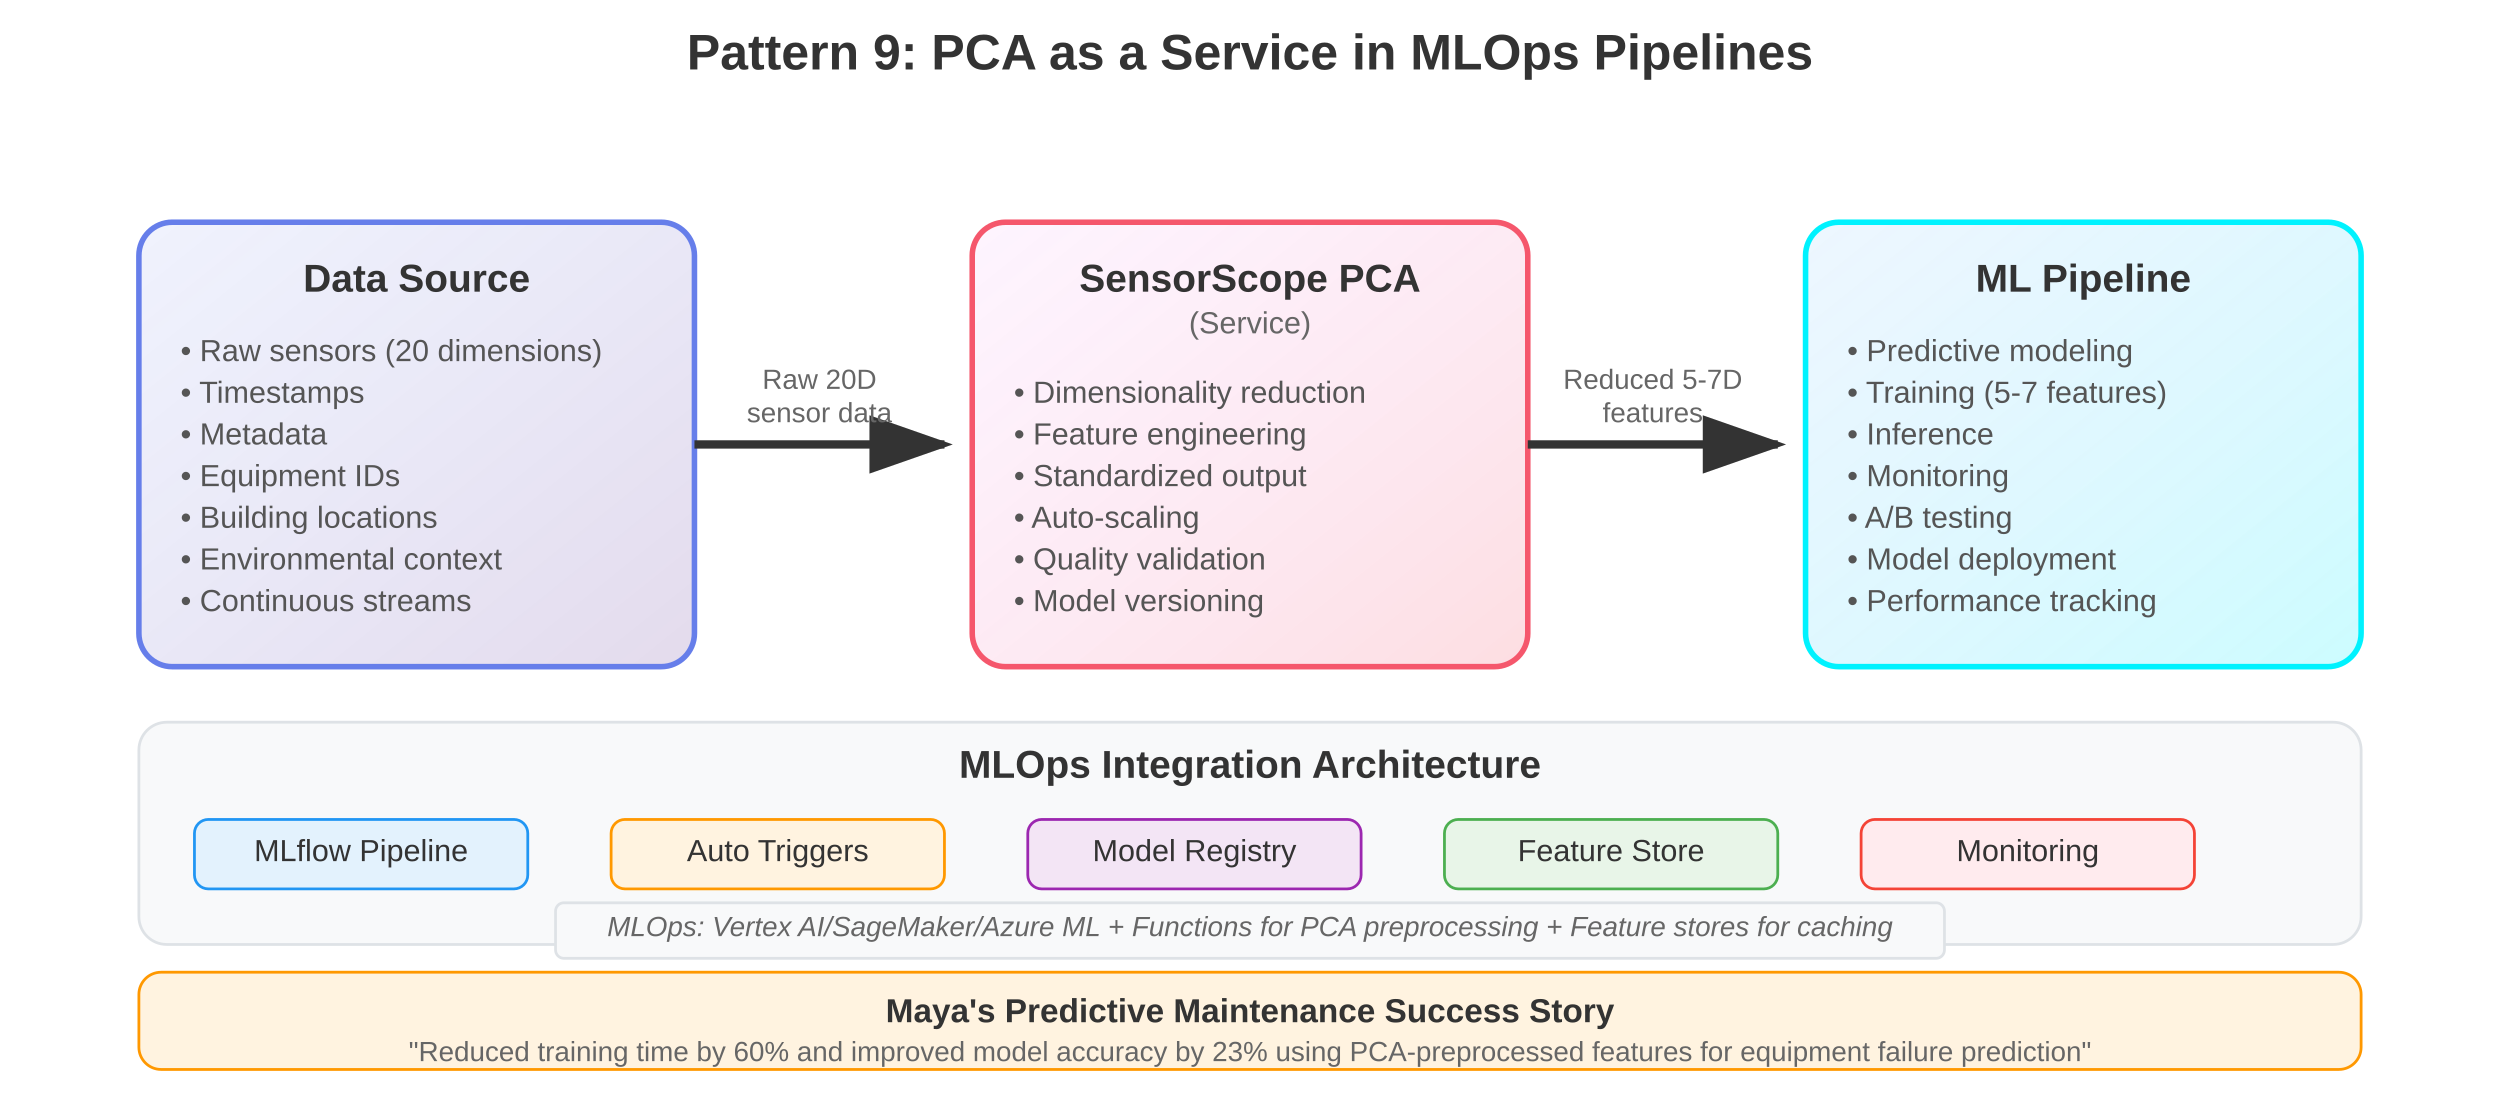
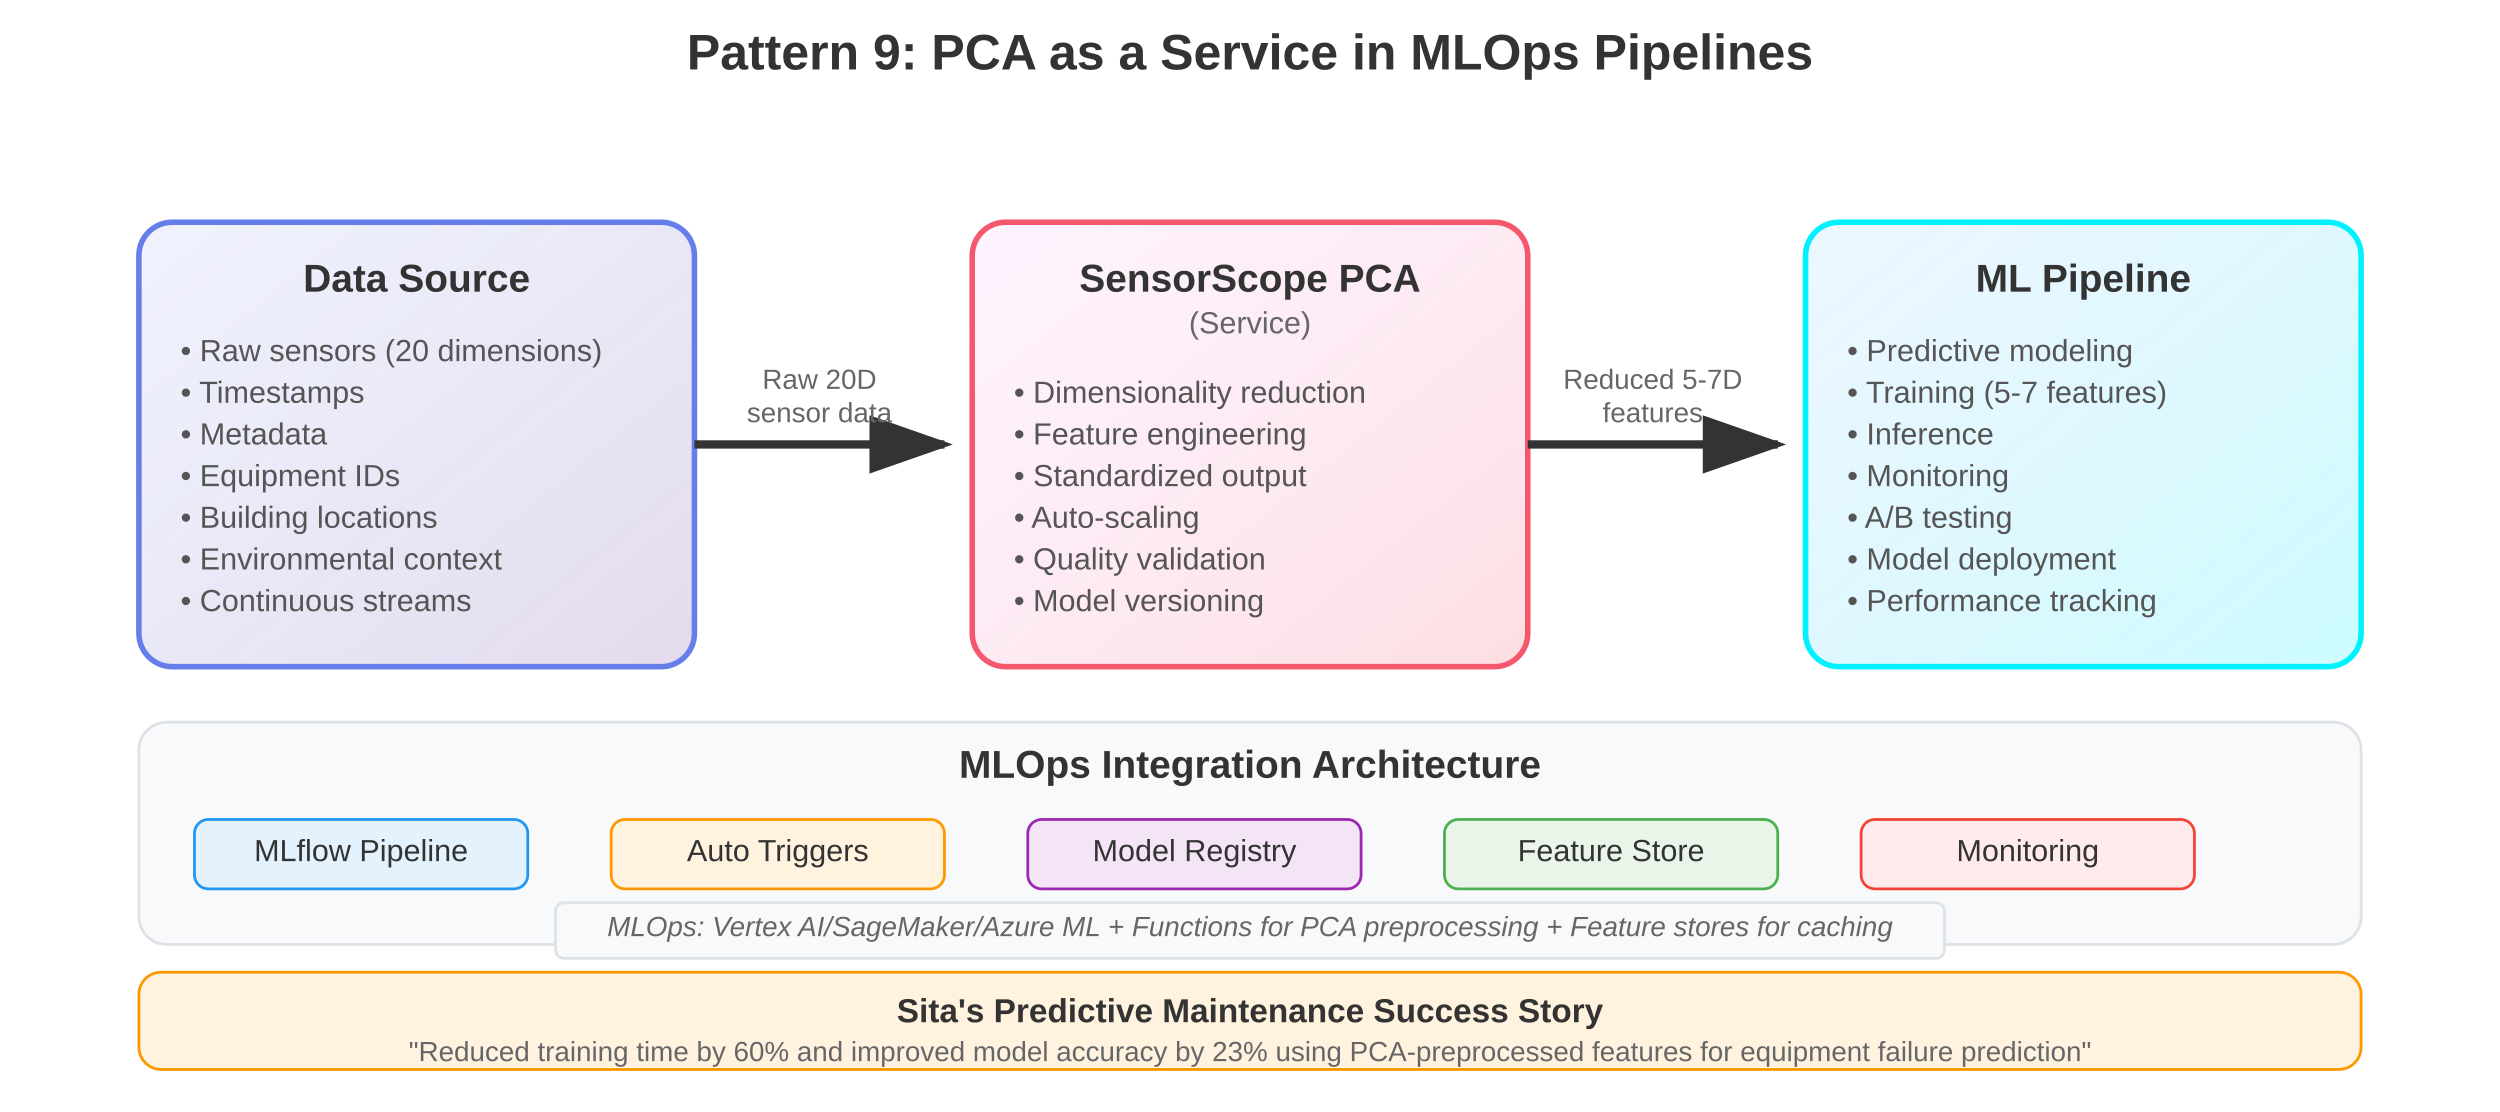
<svg xmlns="http://www.w3.org/2000/svg" width="900" height="400" viewBox="0 0 900 400">
  <defs>
    <linearGradient id="dataGrad" x1="0%" y1="0%" x2="100%" y2="100%">
      <stop offset="0%" style="stop-color:#667eea;stop-opacity:0.1" />
      <stop offset="100%" style="stop-color:#764ba2;stop-opacity:0.2" />
    </linearGradient>
    <linearGradient id="pcaGrad" x1="0%" y1="0%" x2="100%" y2="100%">
      <stop offset="0%" style="stop-color:#f093fb;stop-opacity:0.1" />
      <stop offset="100%" style="stop-color:#f5576c;stop-opacity:0.2" />
    </linearGradient>
    <linearGradient id="mlGrad" x1="0%" y1="0%" x2="100%" y2="100%">
      <stop offset="0%" style="stop-color:#4facfe;stop-opacity:0.1" />
      <stop offset="100%" style="stop-color:#00f2fe;stop-opacity:0.2" />
    </linearGradient>
  </defs>
  <text x="450" y="25" text-anchor="middle" font-family="Arial, sans-serif" font-size="18" font-weight="bold" fill="#333">
    Pattern 9: PCA as a Service in MLOps Pipelines
  </text>
  <g>
    <rect x="50" y="80" width="200" height="160" fill="url(#dataGrad)" stroke="#667eea" stroke-width="2" rx="12" />
    <text x="150" y="105" text-anchor="middle" font-family="Arial, sans-serif" font-size="14" font-weight="bold" fill="#333">Data Source</text>
    <g font-family="Arial, sans-serif" font-size="11" fill="#555">
      <text x="65" y="130">• Raw sensors (20 dimensions)</text>
      <text x="65" y="145">• Timestamps</text>
      <text x="65" y="160">• Metadata</text>
      <text x="65" y="175">• Equipment IDs</text>
      <text x="65" y="190">• Building locations</text>
      <text x="65" y="205">• Environmental context</text>
      <text x="65" y="220">• Continuous streams</text>
    </g>
  </g>
  <g>
    <rect x="350" y="80" width="200" height="160" fill="url(#pcaGrad)" stroke="#f5576c" stroke-width="2" rx="12" />
    <text x="450" y="105" text-anchor="middle" font-family="Arial, sans-serif" font-size="14" font-weight="bold" fill="#333">SensorScope PCA</text>
    <text x="450" y="120" text-anchor="middle" font-family="Arial, sans-serif" font-size="11" fill="#666">(Service)</text>
    <g font-family="Arial, sans-serif" font-size="11" fill="#555">
      <text x="365" y="145">• Dimensionality reduction</text>
      <text x="365" y="160">• Feature engineering</text>
      <text x="365" y="175">• Standardized output</text>
      <text x="365" y="190">• Auto-scaling</text>
      <text x="365" y="205">• Quality validation</text>
      <text x="365" y="220">• Model versioning</text>
    </g>
  </g>
  <g>
    <rect x="650" y="80" width="200" height="160" fill="url(#mlGrad)" stroke="#00f2fe" stroke-width="2" rx="12" />
    <text x="750" y="105" text-anchor="middle" font-family="Arial, sans-serif" font-size="14" font-weight="bold" fill="#333">ML Pipeline</text>
    <g font-family="Arial, sans-serif" font-size="11" fill="#555">
      <text x="665" y="130">• Predictive modeling</text>
      <text x="665" y="145">• Training (5-7 features)</text>
      <text x="665" y="160">• Inference</text>
      <text x="665" y="175">• Monitoring</text>
      <text x="665" y="190">• A/B testing</text>
      <text x="665" y="205">• Model deployment</text>
      <text x="665" y="220">• Performance tracking</text>
    </g>
  </g>
  <g>
    <path d="M 250 160 L 340 160" stroke="#333" stroke-width="3" marker-end="url(#arrowhead)" />
    <path d="M 550 160 L 640 160" stroke="#333" stroke-width="3" marker-end="url(#arrowhead)" />
  </g>
  <g font-family="Arial, sans-serif" font-size="10" fill="#666">
    <text x="295" y="140" text-anchor="middle">Raw 20D</text>
    <text x="295" y="152" text-anchor="middle">sensor data</text>
    <text x="595" y="140" text-anchor="middle">Reduced 5-7D</text>
    <text x="595" y="152" text-anchor="middle">features</text>
  </g>
  <g>
    <rect x="50" y="260" width="800" height="80" fill="#f8f9fa" stroke="#dee2e6" stroke-width="1" rx="10" />
    <text x="450" y="280" text-anchor="middle" font-family="Arial, sans-serif" font-size="14" font-weight="bold" fill="#333">
      MLOps Integration Architecture
    </text>
    <rect x="70" y="295" width="120" height="25" fill="#e3f2fd" stroke="#2196f3" stroke-width="1" rx="5" />
    <text x="130" y="310" text-anchor="middle" font-family="Arial, sans-serif" font-size="11" fill="#333">MLflow Pipeline</text>
    <rect x="220" y="295" width="120" height="25" fill="#fff3e0" stroke="#ff9800" stroke-width="1" rx="5" />
    <text x="280" y="310" text-anchor="middle" font-family="Arial, sans-serif" font-size="11" fill="#333">Auto Triggers</text>
    <rect x="370" y="295" width="120" height="25" fill="#f3e5f5" stroke="#9c27b0" stroke-width="1" rx="5" />
    <text x="430" y="310" text-anchor="middle" font-family="Arial, sans-serif" font-size="11" fill="#333">Model Registry</text>
    <rect x="520" y="295" width="120" height="25" fill="#e8f5e8" stroke="#4caf50" stroke-width="1" rx="5" />
    <text x="580" y="310" text-anchor="middle" font-family="Arial, sans-serif" font-size="11" fill="#333">Feature Store</text>
    <rect x="670" y="295" width="120" height="25" fill="#ffebee" stroke="#f44336" stroke-width="1" rx="5" />
    <text x="730" y="310" text-anchor="middle" font-family="Arial, sans-serif" font-size="11" fill="#333">Monitoring</text>
  </g>
  <g>
    <rect x="50" y="350" width="800" height="35" fill="#fff3e0" stroke="#ff9800" stroke-width="1" rx="8" />
    <text x="450" y="368" text-anchor="middle" font-family="Arial, sans-serif" font-size="12" font-weight="bold" fill="#333">
-       Maya's Predictive Maintenance Success Story
+       Sita's Predictive Maintenance Success Story
    </text>
    <text x="450" y="382" text-anchor="middle" font-family="Arial, sans-serif" font-size="10" fill="#666">
      "Reduced training time by 60% and improved model accuracy by 23% using PCA-preprocessed features for equipment failure prediction"
    </text>
  </g>
  <rect x="200" y="325" width="500" height="20" fill="#f8f9fa" stroke="#dee2e6" stroke-width="1" rx="3" />
  <text x="450" y="337" text-anchor="middle" font-family="Arial, sans-serif" font-size="10" font-style="italic" fill="#666">
    MLOps: Vertex AI/SageMaker/Azure ML + Functions for PCA preprocessing + Feature stores for caching
  </text>
  <defs>
    <marker id="arrowhead" markerWidth="10" markerHeight="7" refX="9" refY="3.5" orient="auto">
      <polygon points="0 0, 10 3.5, 0 7" fill="#333" />
    </marker>
  </defs>
</svg>
